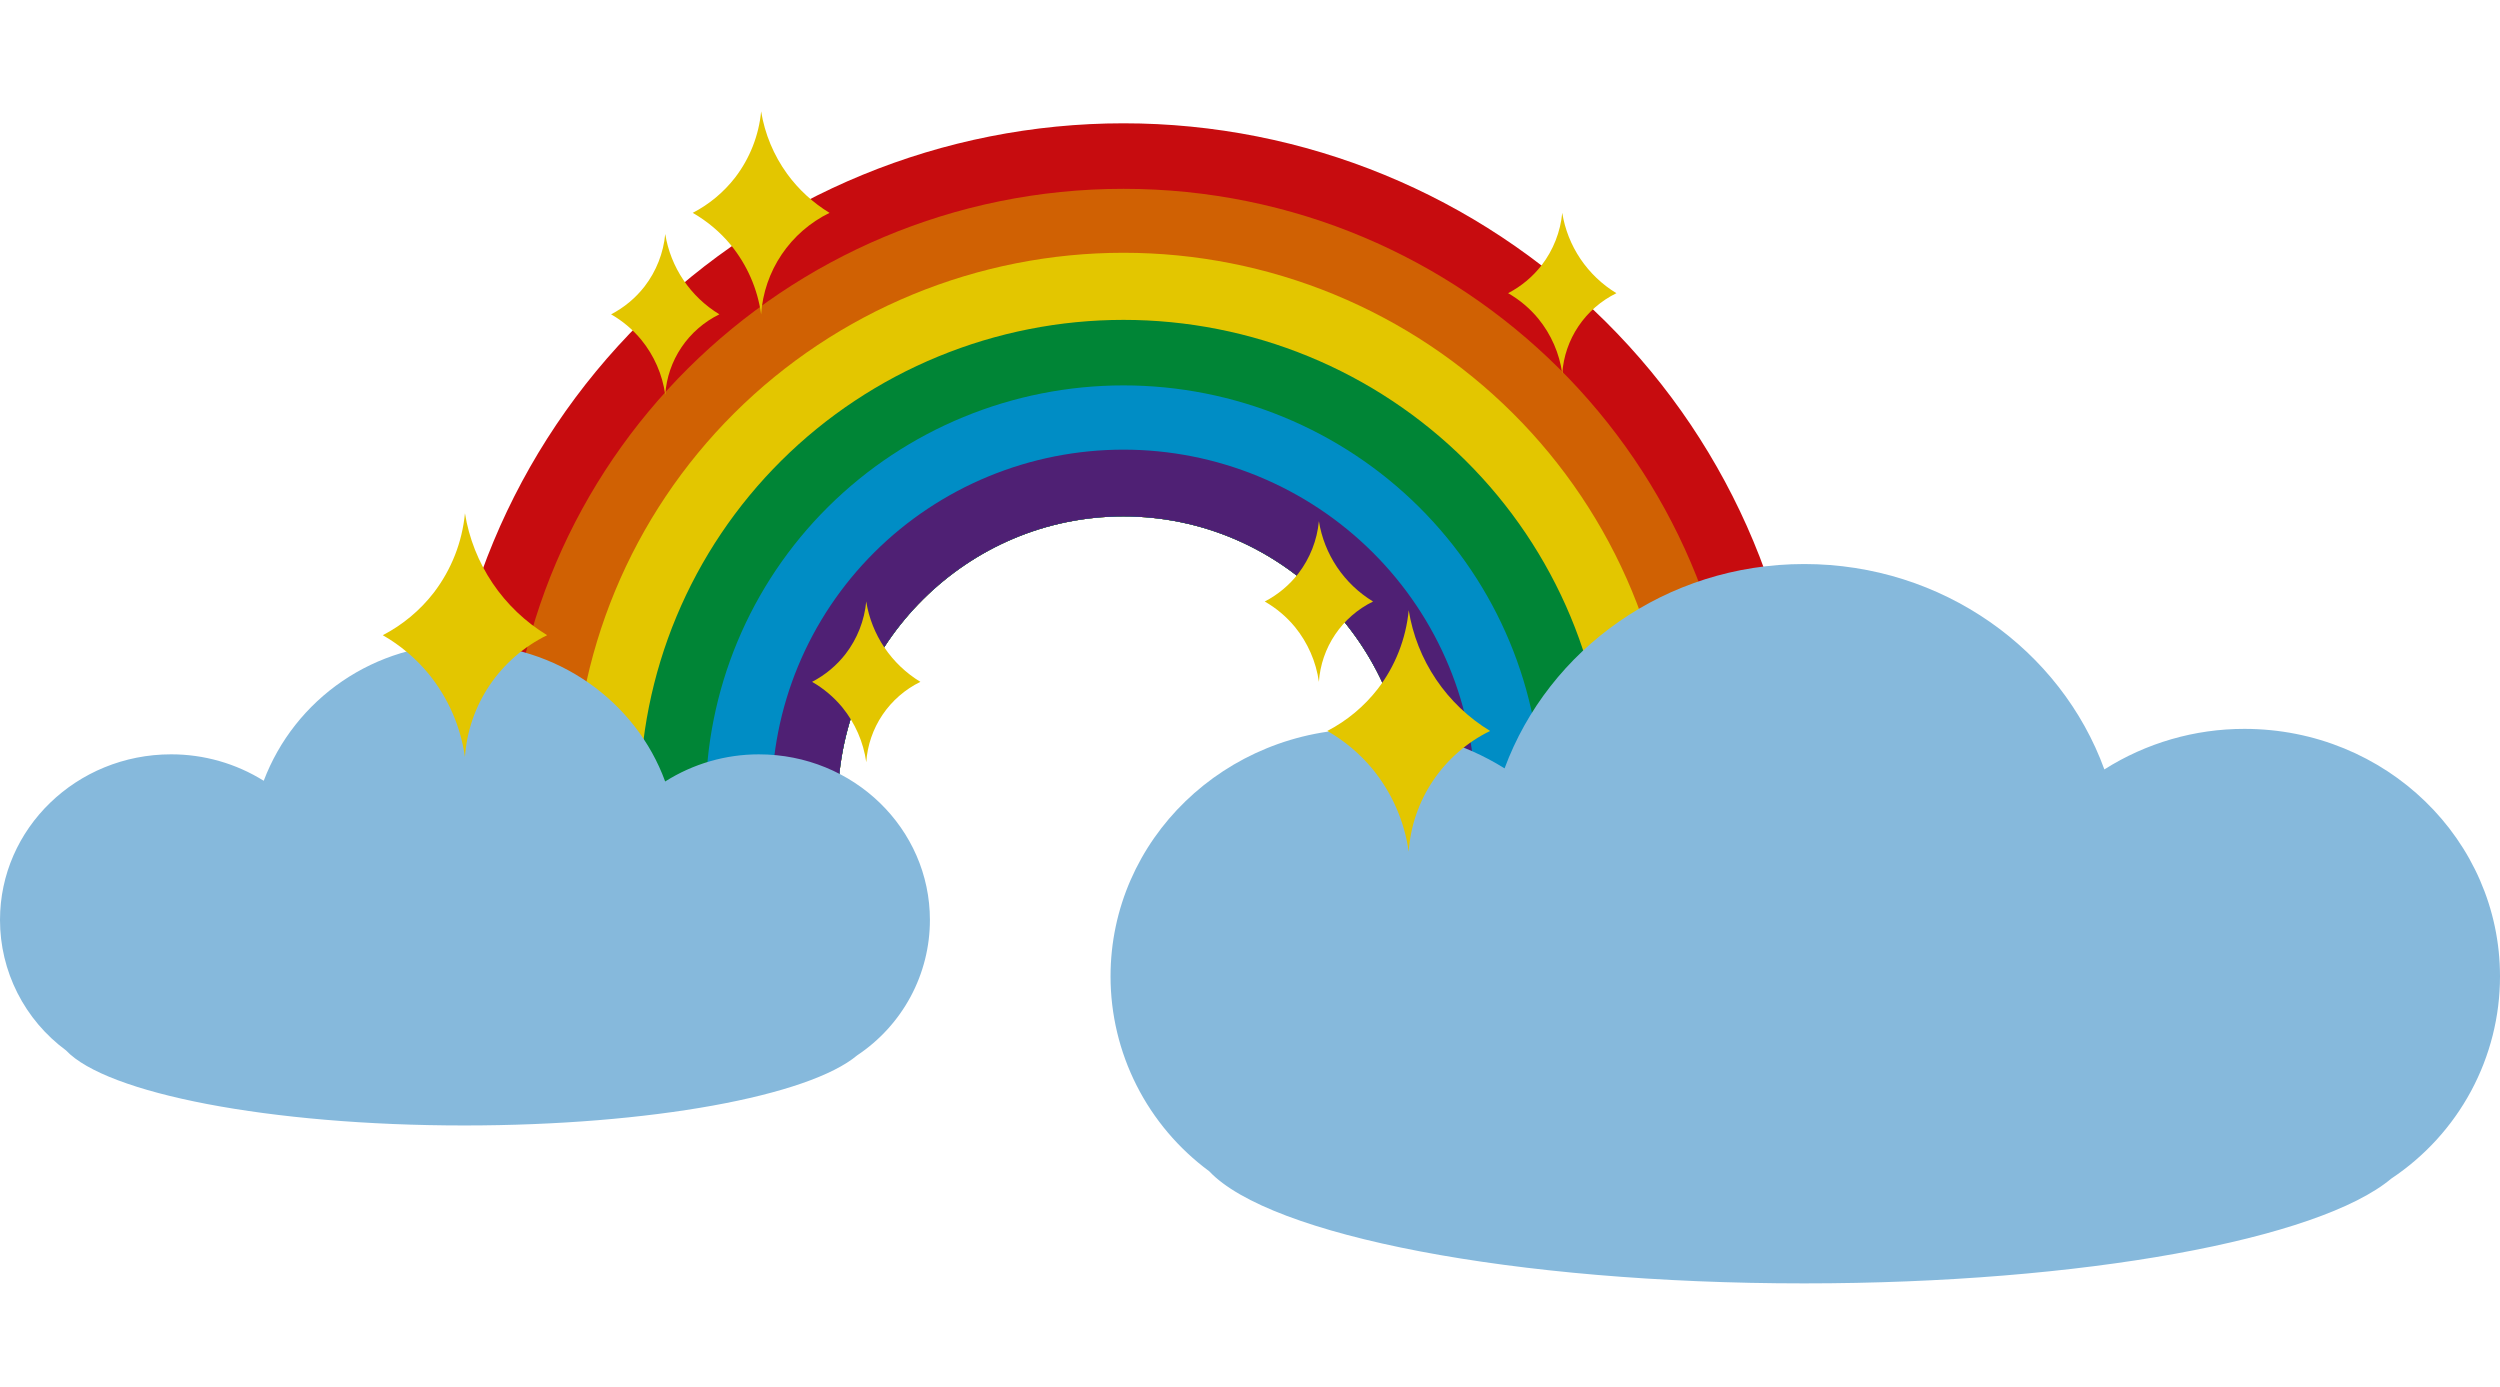
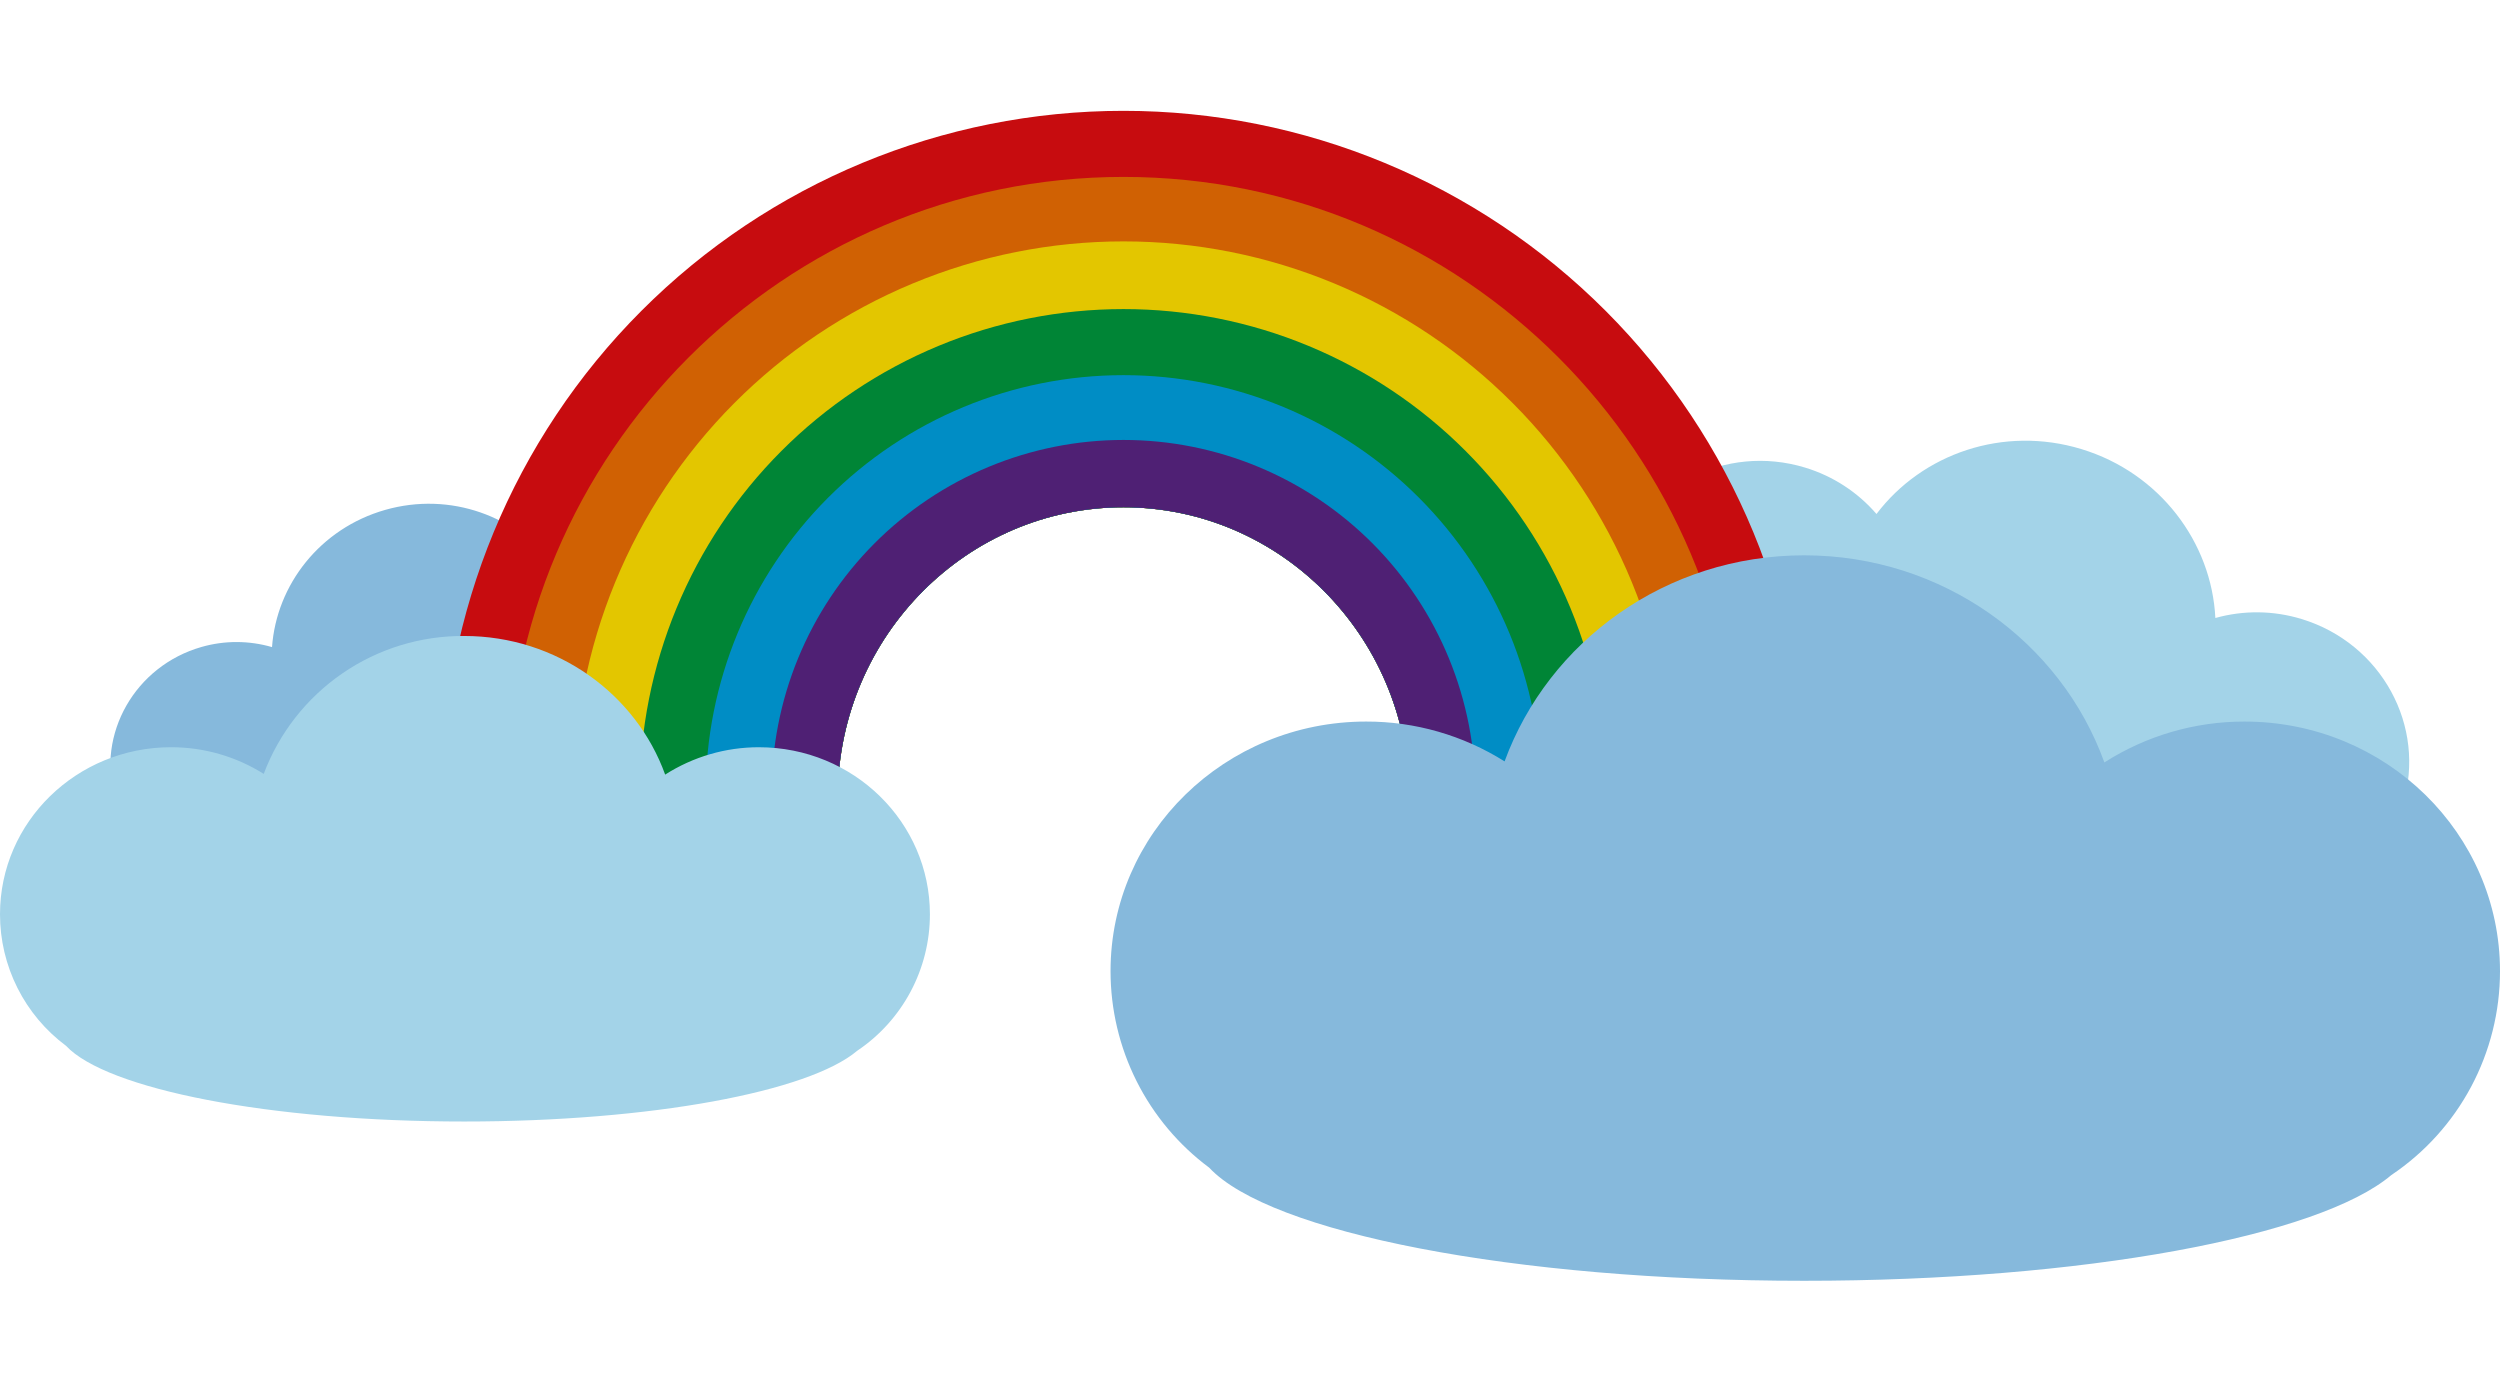
- <svg xmlns="http://www.w3.org/2000/svg" width="202" height="112" viewBox="0 0 202 112" fill="none">
-   <path d="M90.779 41.726C103.398 41.726 113.679 51.983 113.868 64.664H145.866C145.866 50.156 140.062 36.243 129.731 25.985C119.4 15.726 105.389 9.963 90.779 9.963C76.169 9.963 62.158 15.726 51.827 25.985C41.496 36.243 35.693 50.156 35.693 64.664H67.69C67.879 51.984 78.16 41.726 90.779 41.726Z" fill="#C70C0F" />
-   <path d="M90.779 41.727C103.398 41.727 113.679 51.983 113.868 64.664H140.534C140.534 37.421 118.214 15.257 90.779 15.257C63.344 15.257 41.024 37.421 41.024 64.664H67.69C67.879 51.984 78.16 41.727 90.779 41.727Z" fill="#D06103" />
-   <path d="M90.779 41.727C103.398 41.727 113.679 51.983 113.868 64.664H135.203C135.22 58.86 134.083 53.11 131.858 47.744C129.633 42.377 126.364 37.499 122.237 33.389C118.11 29.279 113.207 26.019 107.809 23.794C102.411 21.569 96.624 20.424 90.779 20.424C84.934 20.424 79.147 21.569 73.749 23.794C68.351 26.019 63.448 29.279 59.321 33.389C55.194 37.499 51.925 42.377 49.7 47.744C47.475 53.11 46.339 58.86 46.355 64.664H67.69C67.879 51.984 78.16 41.727 90.779 41.727Z" fill="#E3C600" />
-   <path d="M90.778 41.727C103.398 41.727 113.679 51.983 113.868 64.664H129.871C129.871 59.566 128.86 54.519 126.895 49.809C124.931 45.099 122.051 40.82 118.421 37.215C114.791 33.611 110.481 30.751 105.739 28.801C100.996 26.85 95.912 25.846 90.779 25.846C85.645 25.846 80.562 26.85 75.819 28.801C71.076 30.751 66.766 33.611 63.136 37.215C59.506 40.82 56.627 45.099 54.662 49.809C52.698 54.519 51.687 59.566 51.687 64.664H67.69C67.878 51.984 78.16 41.727 90.778 41.727Z" fill="#008536" />
-   <path d="M90.779 41.726C103.398 41.726 113.68 51.983 113.868 64.664H124.54C124.54 55.773 120.983 47.246 114.652 40.959C108.32 34.672 99.733 31.14 90.779 31.14C81.826 31.14 73.238 34.672 66.907 40.959C60.576 47.246 57.019 55.773 57.019 64.664H67.691C67.879 51.984 78.16 41.726 90.779 41.726Z" fill="#008DC5" />
-   <path d="M90.778 41.726C103.397 41.726 113.679 51.983 113.867 64.664H119.207C119.221 60.948 118.496 57.266 117.073 53.829C115.65 50.392 113.558 47.268 110.917 44.636C108.276 42.004 105.137 39.915 101.681 38.49C98.225 37.065 94.52 36.331 90.778 36.331C87.036 36.331 83.331 37.065 79.875 38.49C76.419 39.915 73.28 42.004 70.639 44.636C67.998 47.268 65.906 50.392 64.483 53.829C63.061 57.266 62.335 60.948 62.349 64.664H67.689C67.878 51.984 78.159 41.726 90.778 41.726Z" fill="#4F2074" />
-   <path d="M75.137 74.335C75.137 66.96 68.971 60.951 61.314 60.951C58.632 60.95 56.005 61.711 53.745 63.144C51.393 56.68 44.998 52.038 37.513 52.038C33.998 52.013 30.56 53.059 27.663 55.034C24.765 57.01 22.548 59.821 21.309 63.087C19.067 61.687 16.471 60.946 13.823 60.95C6.194 60.95 2.36249e-07 66.931 2.36249e-07 74.335C-0 76.383 0.482 78.403 1.408 80.232C2.334 82.062 3.679 83.651 5.334 84.872C8.604 88.346 21.767 90.938 37.511 90.938C52.625 90.938 65.358 88.546 69.258 85.273C71.068 84.069 72.55 82.442 73.576 80.534C74.601 78.627 75.137 76.498 75.137 74.335Z" fill="#86B9DC" />
-   <path d="M202 78.891C202 67.871 192.787 58.893 181.346 58.893C177.338 58.891 173.412 60.027 170.033 62.169C166.52 52.51 156.964 45.574 145.78 45.574C134.597 45.574 125.126 52.468 121.57 62.084C118.22 59.994 114.342 58.887 110.386 58.893C98.988 58.893 89.732 67.828 89.732 78.891C89.732 81.951 90.452 84.968 91.836 87.702C93.22 90.436 95.229 92.81 97.702 94.635C102.587 99.826 122.256 103.698 145.78 103.698C168.362 103.698 187.388 100.124 193.216 95.231C195.919 93.433 198.134 91.002 199.666 88.152C201.198 85.302 202 82.122 202 78.891Z" fill="#86B9DC" />
-   <path d="M44.208 51.325C42.329 52.245 40.727 53.639 39.561 55.368C38.396 57.096 37.709 59.099 37.568 61.174C37.224 58.706 36.207 56.379 34.628 54.442C33.594 53.19 32.341 52.133 30.929 51.324C32.537 50.489 33.943 49.317 35.049 47.888C36.474 46.025 37.347 43.803 37.568 41.474C37.894 43.494 38.656 45.421 39.802 47.121C40.948 48.821 42.451 50.255 44.208 51.323V51.325Z" fill="#E3C600" />
-   <path d="M120.4 59.061C118.539 59.972 116.951 61.353 115.797 63.066C114.643 64.778 113.962 66.762 113.824 68.818C113.482 66.373 112.475 64.068 110.911 62.149C109.887 60.909 108.646 59.863 107.247 59.061C108.84 58.234 110.232 57.073 111.328 55.658C112.74 53.813 113.604 51.612 113.824 49.305C114.146 51.306 114.9 53.214 116.035 54.898C117.171 56.583 118.66 58.003 120.4 59.061Z" fill="#E3C600" />
-   <path d="M67.026 17.199C65.462 17.965 64.128 19.125 63.158 20.564C62.188 22.003 61.616 23.671 61.499 25.398C61.212 23.344 60.366 21.407 59.052 19.795C58.192 18.752 57.148 17.873 55.972 17.199C57.312 16.504 58.482 15.528 59.403 14.339C60.589 12.788 61.316 10.939 61.499 9C61.795 10.819 62.514 12.545 63.597 14.042C64.519 15.309 65.684 16.382 67.026 17.199Z" fill="#E3C600" />
-   <path d="M110.943 48.602C109.705 49.209 108.649 50.127 107.881 51.267C107.113 52.406 106.66 53.725 106.567 55.093C106.34 53.467 105.67 51.933 104.63 50.657C103.949 49.832 103.123 49.136 102.192 48.602C103.252 48.052 104.178 47.28 104.907 46.339C105.846 45.111 106.422 43.647 106.567 42.111C106.782 43.443 107.284 44.712 108.039 45.833C108.794 46.953 109.785 47.898 110.943 48.602Z" fill="#E3C600" />
-   <path d="M130.606 23.69C129.368 24.296 128.312 25.215 127.544 26.354C126.776 27.493 126.323 28.812 126.23 30.18C126.003 28.553 125.332 27.019 124.291 25.743C123.61 24.918 122.784 24.222 121.854 23.689C122.913 23.139 123.839 22.366 124.568 21.425C125.508 20.197 126.083 18.733 126.229 17.198C126.443 18.529 126.945 19.799 127.7 20.919C128.456 22.04 129.446 22.985 130.604 23.689L130.606 23.69Z" fill="#E3C600" />
-   <path d="M58.126 25.398C56.888 26.005 55.832 26.923 55.064 28.062C54.296 29.202 53.843 30.521 53.751 31.889C53.524 30.263 52.854 28.729 51.814 27.453C51.133 26.628 50.306 25.932 49.376 25.398C50.435 24.848 51.362 24.076 52.09 23.134C53.03 21.907 53.605 20.443 53.751 18.907C53.965 20.239 54.467 21.509 55.223 22.629C55.978 23.749 56.968 24.694 58.126 25.398Z" fill="#E3C600" />
-   <path d="M74.368 55.093C73.13 55.699 72.074 56.618 71.306 57.757C70.538 58.897 70.085 60.216 69.993 61.584C69.765 59.958 69.094 58.424 68.054 57.148C67.372 56.323 66.546 55.627 65.616 55.093C66.675 54.543 67.602 53.771 68.33 52.83C69.27 51.602 69.845 50.138 69.991 48.602C70.205 49.934 70.707 51.203 71.463 52.324C72.218 53.444 73.209 54.389 74.367 55.093H74.368Z" fill="#E3C600" />
+ <svg xmlns="http://www.w3.org/2000/svg" width="203" height="112" viewBox="0 0 203 112" fill="none">
+   <path d="M195.113 65.303C197.046 58.987 193.387 52.246 186.888 50.264C184.611 49.568 182.182 49.539 179.887 50.181C179.586 44.037 175.373 38.407 169.02 36.469C162.667 34.532 156.078 36.841 152.371 41.736C150.835 39.958 148.826 38.652 146.578 37.97C140.103 35.995 133.277 39.512 131.337 45.852C130.8 47.606 130.679 49.46 130.986 51.267C131.293 53.073 132.017 54.782 133.102 56.257C134.967 60.078 145.461 65.705 158.824 69.78C171.653 73.693 183.088 74.941 187.257 73.146C189.108 72.584 190.793 71.574 192.163 70.206C193.533 68.839 194.546 67.154 195.113 65.303Z" fill="#A3D3E8" />
+   <path d="M62.404 49.702C60.898 44.447 55.316 41.409 49.907 42.953C48.012 43.494 46.312 44.566 45.008 46.043C42.027 41.911 36.562 39.894 31.275 41.404C25.988 42.914 22.454 47.479 22.088 52.545C20.218 52.001 18.234 51.997 16.365 52.533C10.977 54.072 7.823 59.583 9.335 64.859C9.753 66.318 10.506 67.66 11.534 68.777C12.562 69.894 13.836 70.755 15.255 71.291C18.274 73.107 28.1 72.299 39.22 69.123C49.895 66.074 58.4 61.801 60.486 58.68C61.518 57.458 62.233 55.999 62.567 54.434C62.902 52.868 62.846 51.243 62.404 49.702Z" fill="#86B9DC" />
+   <path d="M91.228 41.192C103.91 41.192 114.243 51.587 114.432 64.439H146.588C146.588 49.736 140.755 35.634 130.374 25.238C119.992 14.841 105.911 9 91.229 9C76.547 9 62.466 14.841 52.084 25.238C41.702 35.634 35.87 49.736 35.87 64.439H68.026C68.215 51.588 78.547 41.192 91.228 41.192Z" fill="#C70C0F" />
+   <path d="M91.228 41.192C103.91 41.192 114.243 51.587 114.432 64.439H141.23C141.23 36.828 118.799 14.365 91.228 14.365C63.657 14.365 41.227 36.828 41.227 64.439H68.026C68.215 51.588 78.547 41.192 91.228 41.192Z" fill="#D06103" />
+   <path d="M91.228 41.192C103.91 41.192 114.242 51.587 114.432 64.439H135.871C135.888 58.557 134.747 52.729 132.511 47.29C130.275 41.851 126.989 36.907 122.842 32.742C118.695 28.577 113.767 25.272 108.343 23.017C102.918 20.762 97.102 19.601 91.228 19.601C85.355 19.601 79.539 20.762 74.114 23.017C68.689 25.272 63.762 28.577 59.614 32.742C55.467 36.907 52.182 41.851 49.946 47.29C47.71 52.729 46.568 58.557 46.585 64.439H68.025C68.214 51.588 78.547 41.192 91.228 41.192Z" fill="#E3C600" />
+   <path d="M91.228 41.192C103.91 41.192 114.243 51.587 114.432 64.439H130.515C130.515 59.272 129.498 54.156 127.524 49.383C125.549 44.61 122.656 40.273 119.008 36.62C115.36 32.967 111.029 30.069 106.262 28.091C101.496 26.114 96.388 25.097 91.229 25.097C86.07 25.097 80.961 26.114 76.195 28.091C71.428 30.069 67.097 32.967 63.45 36.62C59.801 40.273 56.908 44.61 54.933 49.383C52.959 54.156 51.943 59.272 51.943 64.439H68.025C68.215 51.588 78.547 41.192 91.228 41.192Z" fill="#008536" />
+   <path d="M91.228 41.192C103.91 41.192 114.243 51.587 114.432 64.439H125.156C125.156 55.428 121.582 46.785 115.219 40.414C108.856 34.042 100.227 30.462 91.228 30.462C82.23 30.462 73.601 34.042 67.238 40.414C60.875 46.785 57.301 55.428 57.301 64.439H68.025C68.215 51.588 78.547 41.192 91.228 41.192Z" fill="#008DC5" />
+   <path d="M91.228 41.192C103.91 41.192 114.243 51.587 114.432 64.439H119.798C119.812 60.673 119.084 56.941 117.653 53.458C116.223 49.975 114.121 46.809 111.467 44.141C108.813 41.473 105.658 39.356 102.185 37.912C98.713 36.467 94.989 35.724 91.228 35.724C87.468 35.724 83.744 36.467 80.271 37.912C76.798 39.356 73.644 41.473 70.99 44.141C68.335 46.809 66.233 49.975 64.803 53.458C63.374 56.941 62.645 60.673 62.658 64.439H68.025C68.215 51.588 78.547 41.192 91.228 41.192Z" fill="#4F2074" />
+   <path d="M75.509 74.241C75.509 66.766 69.313 60.676 61.618 60.676C58.922 60.675 56.283 61.446 54.011 62.898C51.648 56.347 45.221 51.642 37.698 51.642C34.166 51.617 30.711 52.677 27.8 54.679C24.888 56.682 22.659 59.53 21.415 62.84C19.161 61.422 16.553 60.672 13.891 60.675C6.225 60.675 2.37047e-07 66.737 2.37047e-07 74.241C-0 76.316 0.484 78.363 1.415 80.217C2.346 82.072 3.697 83.682 5.361 84.92C8.646 88.441 21.875 91.067 37.697 91.067C52.886 91.067 65.682 88.643 69.602 85.324C71.419 84.105 72.909 82.455 73.94 80.522C74.97 78.589 75.509 76.432 75.509 74.241Z" fill="#A3D3E8" />
+   <path d="M203 78.858C203 67.689 193.742 58.59 182.244 58.59C178.216 58.588 174.271 59.74 170.875 61.91C167.345 52.121 157.741 45.092 146.502 45.092C135.263 45.092 125.746 52.078 122.172 61.824C118.804 59.706 114.908 58.584 110.933 58.59C99.478 58.59 90.176 67.646 90.176 78.858C90.176 81.959 90.9 85.017 92.29 87.788C93.681 90.559 95.7 92.965 98.186 94.814C103.095 100.075 122.86 104 146.502 104C169.196 104 188.316 100.378 194.173 95.418C196.889 93.596 199.115 91.132 200.655 88.244C202.194 85.356 203 82.132 203 78.858Z" fill="#86B9DC" />
</svg>
